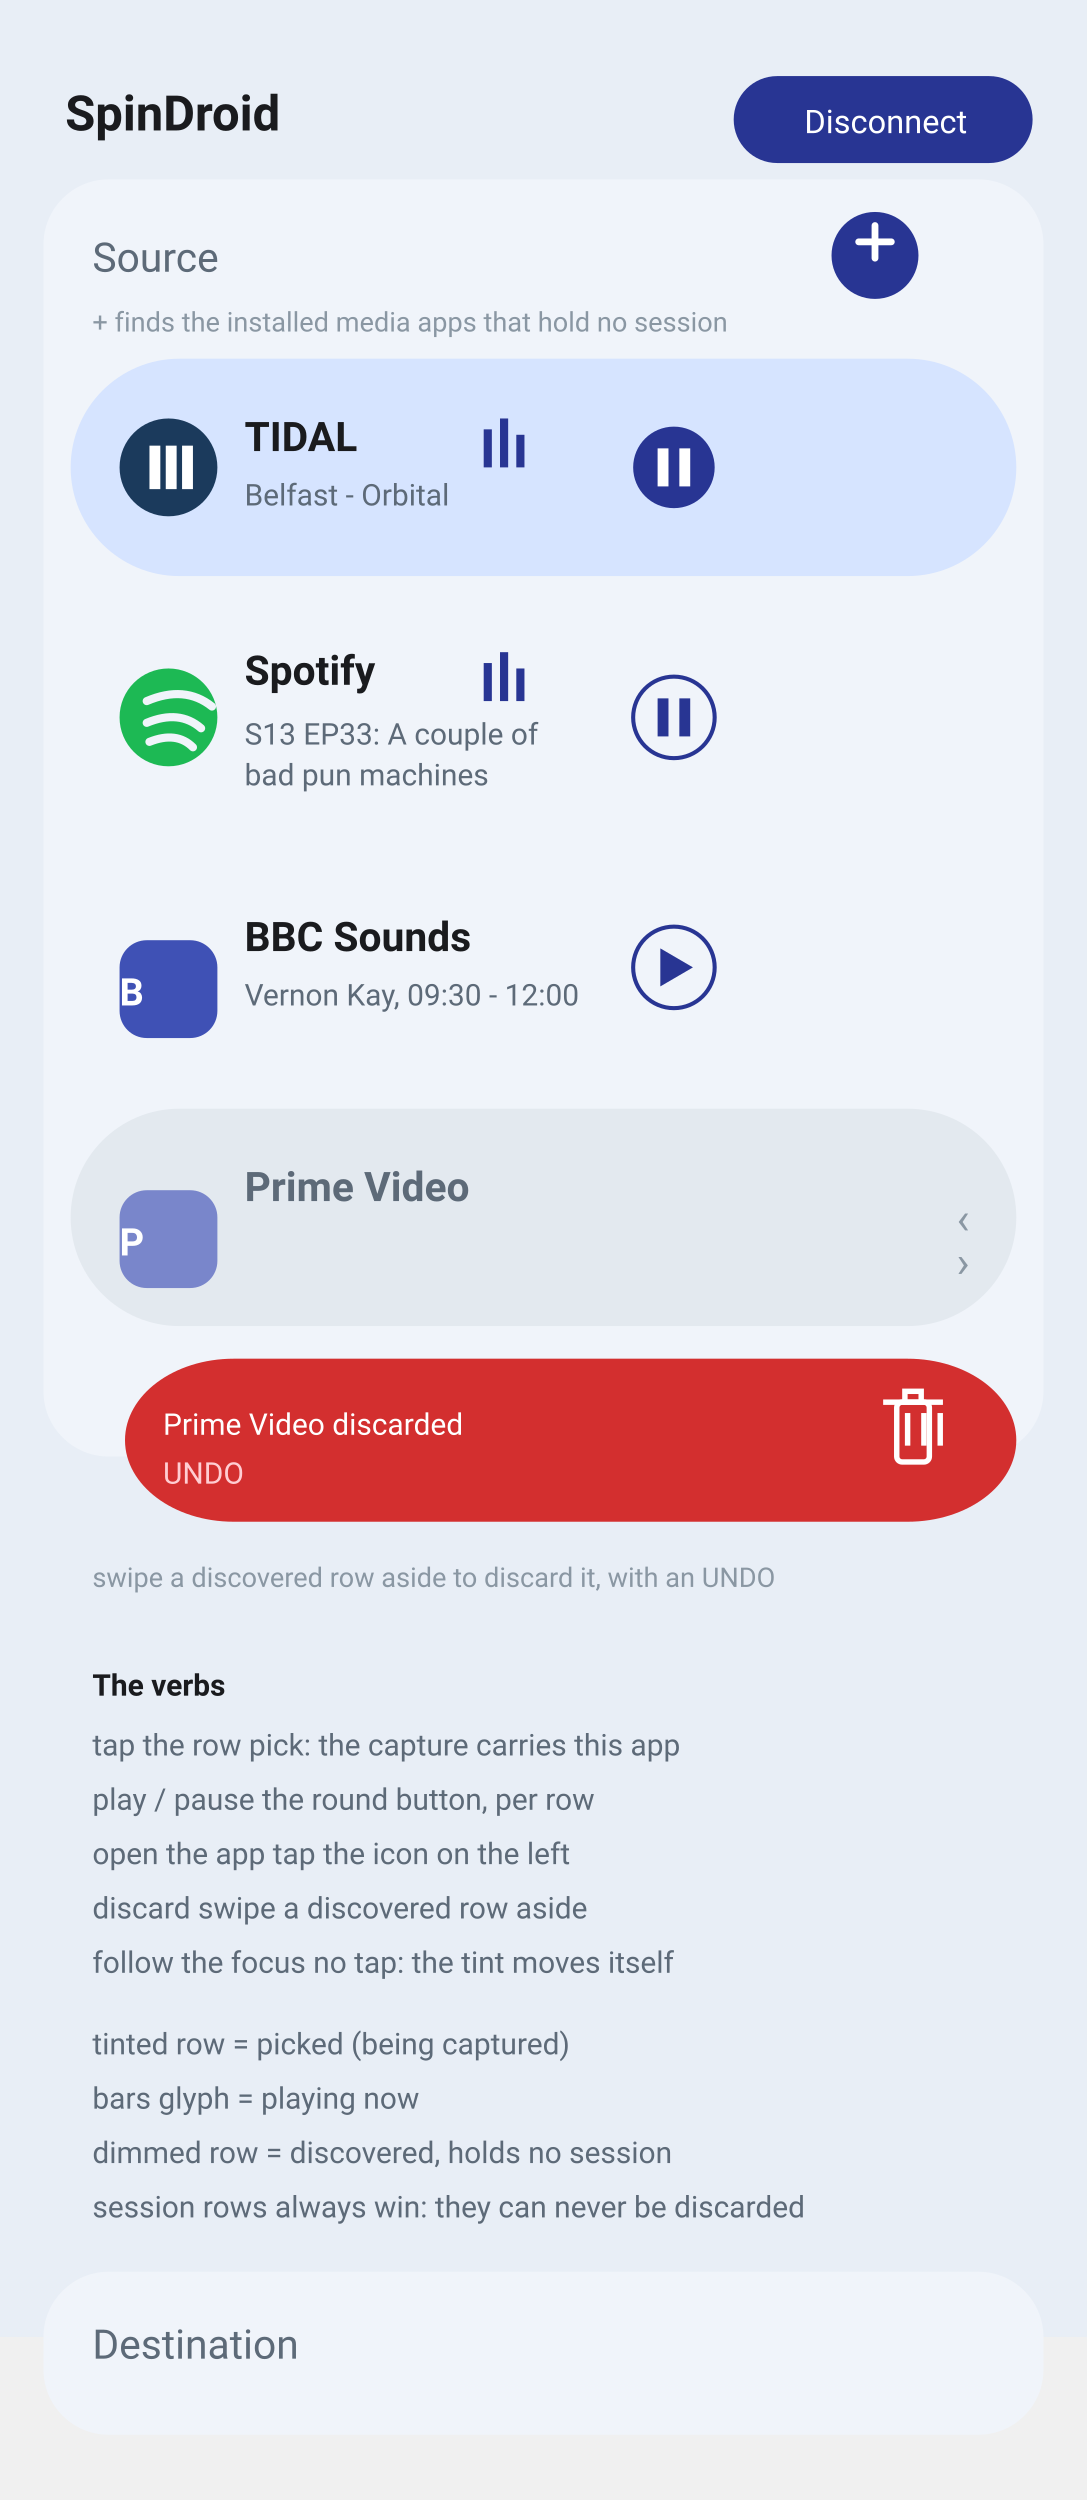
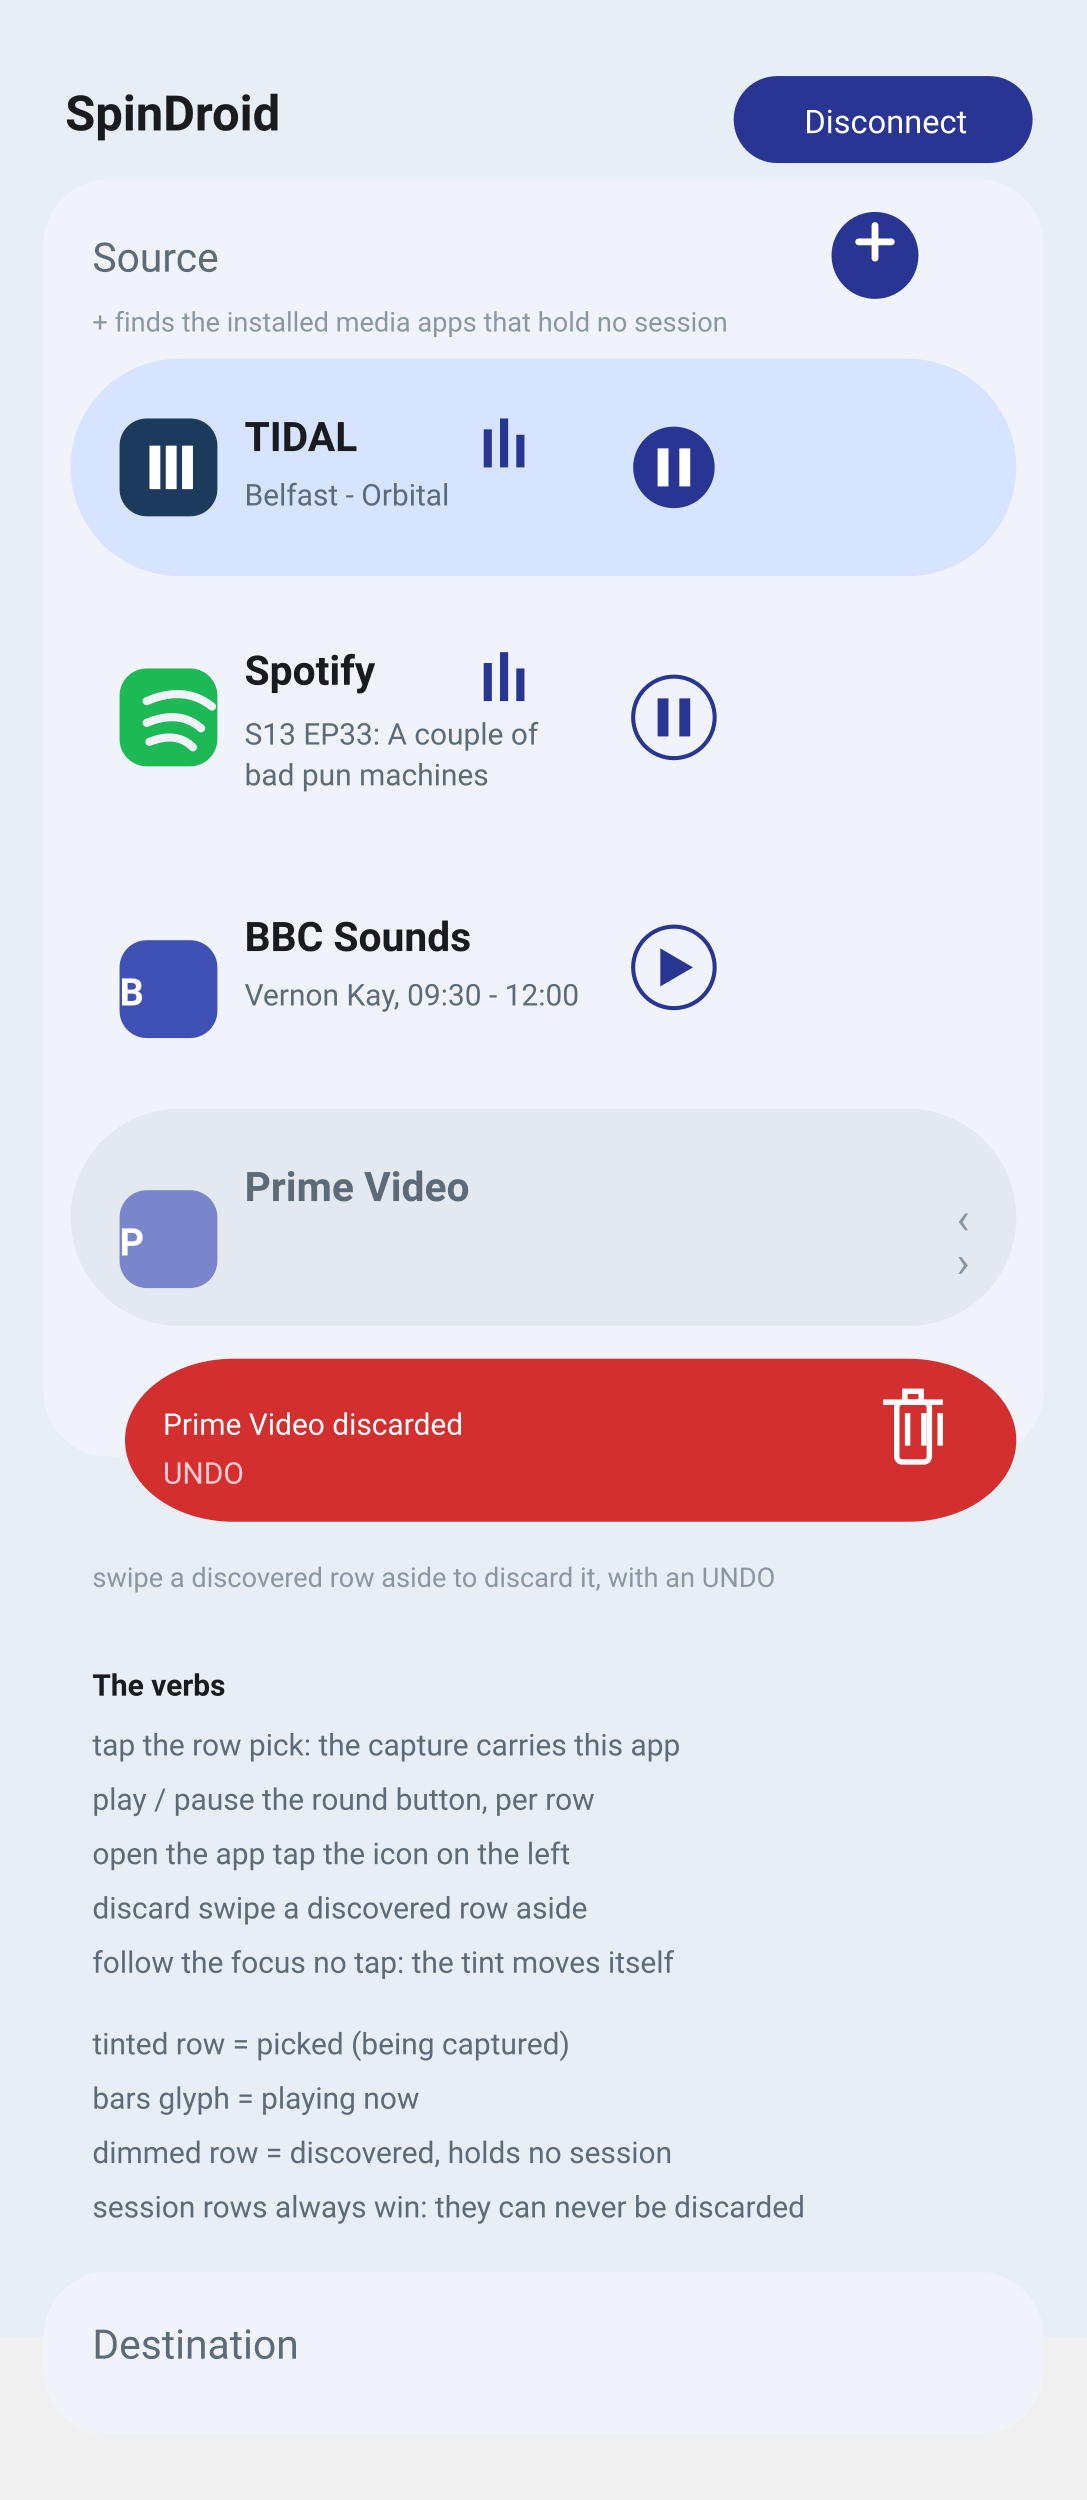
<svg xmlns="http://www.w3.org/2000/svg" width="400" height="920" font-family="Roboto, sans-serif">
  <rect width="400" height="860" fill="#e8eef6" />
  <text x="24" y="48" font-size="18" font-weight="bold" fill="#1a1b1e">SpinDroid</text>
  <rect x="270" y="28" width="110" height="32" rx="16" fill="#283593" />
  <text x="296" y="49" font-size="12" fill="#ffffff">Disconnect</text>
  <rect x="16" y="66" width="368" height="470" rx="24" fill="#f0f4fa" />
  <text x="34" y="100" font-size="15" fill="#5d6a78">Source</text>
  <circle cx="322" cy="94" r="16" fill="#283593" />
  <path d="M316 89 h12 M322 83 v12" stroke="#ffffff" stroke-width="2.5" stroke-linecap="round" />
  <text x="34" y="122" font-size="10" fill="#8a97a3">+ finds the installed media apps that hold no session</text>
  <rect x="26" y="132" width="348" height="80" rx="40" fill="#d6e4ff" />
-   <circle cx="62" cy="172" r="18" fill="#1b3a5c" />
+   <rect x="44" y="154" width="36" height="36" rx="10" fill="#1b3a5c" />
  <path d="M55 164 h4 v16 h-4 z M61 164 h4 v16 h-4 z M67 164 h4 v16 h-4 z" fill="#ffffff" />
  <text x="90" y="166" font-size="15" font-weight="bold" fill="#1a1b1e">TIDAL</text>
  <text x="90" y="186" font-size="11" fill="#5d6a78">Belfast - Orbital</text>
  <g fill="#283593">
    <rect x="178" y="158" width="3" height="14" />
    <rect x="184" y="154" width="3" height="18" />
    <rect x="190" y="160" width="3" height="12" />
  </g>
  <circle cx="248" cy="172" r="15" fill="#283593" />
  <g fill="#ffffff">
    <rect x="242" y="165" width="4" height="14" />
    <rect x="250" y="165" width="4" height="14" />
  </g>
  <rect x="26" y="224" width="348" height="80" rx="40" fill="#f0f4fa" />
-   <circle cx="62" cy="264" r="18" fill="#1db954" />
+   <rect x="44" y="246" width="36" height="36" rx="10" fill="#1db954" />
  <path d="M54 258 q14 -6 24 2 M54 266 q12 -5 20 2 M55 273 q10 -4 16 2" stroke="#f0f4fa" stroke-width="3" fill="none" stroke-linecap="round" />
  <text x="90" y="252" font-size="15" font-weight="bold" fill="#1a1b1e">Spotify</text>
  <g fill="#283593">
    <rect x="178" y="244" width="3" height="14" />
    <rect x="184" y="240" width="3" height="18" />
    <rect x="190" y="246" width="3" height="12" />
  </g>
  <text x="90" y="274" font-size="11" fill="#5d6a78">S13 EP33: A couple of</text>
  <text x="90" y="289" font-size="11" fill="#5d6a78">bad pun machines</text>
  <circle cx="248" cy="264" r="15" fill="none" stroke="#283593" stroke-width="1.5" />
  <g fill="#283593">
    <rect x="242" y="257" width="4" height="14" />
    <rect x="250" y="257" width="4" height="14" />
  </g>
  <rect x="26" y="316" width="348" height="80" rx="40" fill="#f0f4fa" />
  <rect x="44" y="346" width="36" height="36" rx="10" fill="#3f51b5" />
  <text x="44" y="370" font-size="14" font-weight="bold" fill="#ffffff">B</text>
  <text x="90" y="350" font-size="15" font-weight="bold" fill="#1a1b1e">BBC Sounds</text>
  <text x="90" y="370" font-size="11" fill="#5d6a78">Vernon Kay, 09:30 - 12:00</text>
  <circle cx="248" cy="356" r="15" fill="none" stroke="#283593" stroke-width="1.5" />
  <path d="M243 349 l12 7 -12 7 z" fill="#283593" />
  <rect x="26" y="408" width="348" height="80" rx="40" fill="#e3e9ef" />
  <rect x="44" y="438" width="36" height="36" rx="10" fill="#7986cb" />
  <text x="44" y="462" font-size="14" font-weight="bold" fill="#ffffff">P</text>
  <text x="90" y="442" font-size="15" font-weight="bold" fill="#5d6a78">Prime Video</text>
  <text x="352" y="454" font-size="16" fill="#8a97a3">‹</text>
  <text x="352" y="470" font-size="16" fill="#8a97a3">›</text>
  <rect x="46" y="500" width="328" height="60" rx="40" fill="#d32f2f" />
  <g stroke="#ffffff" stroke-width="2" fill="none">
    <rect x="330" y="516" width="12" height="22" rx="2" />
    <path d="M325 516 h22 M333 516 v-4 h6 v4 M334 520 v12 M340 520 v12 M346 520 v12" />
  </g>
  <text x="60" y="528" font-size="11" fill="#ffffff">Prime Video discarded</text>
  <text x="60" y="546" font-size="11" fill="#ffcdd2">UNDO</text>
  <text x="34" y="584" font-size="10" fill="#8a97a3">swipe a discovered row aside to discard it, with an UNDO</text>
  <text x="34" y="624" font-size="11" font-weight="bold" fill="#1a1b1e">The verbs</text>
  <g font-size="11" fill="#5d6a78">
    <text x="34" y="646">tap the row         pick: the capture carries this app</text>
    <text x="34" y="666">play / pause        the round button, per row</text>
    <text x="34" y="686">open the app        tap the icon on the left</text>
    <text x="34" y="706">discard             swipe a discovered row aside</text>
    <text x="34" y="726">follow the focus    no tap: the tint moves itself</text>
  </g>
  <g font-size="11" fill="#5d6a78">
    <text x="34" y="756">tinted row = picked (being captured)</text>
    <text x="34" y="776">bars glyph  = playing now</text>
    <text x="34" y="796">dimmed row  = discovered, holds no session</text>
    <text x="34" y="816">session rows always win: they can never be discarded</text>
  </g>
  <rect x="16" y="836" width="368" height="60" rx="24" fill="#f0f4fa" />
  <text x="34" y="868" font-size="15" fill="#5d6a78">Destination</text>
</svg>
